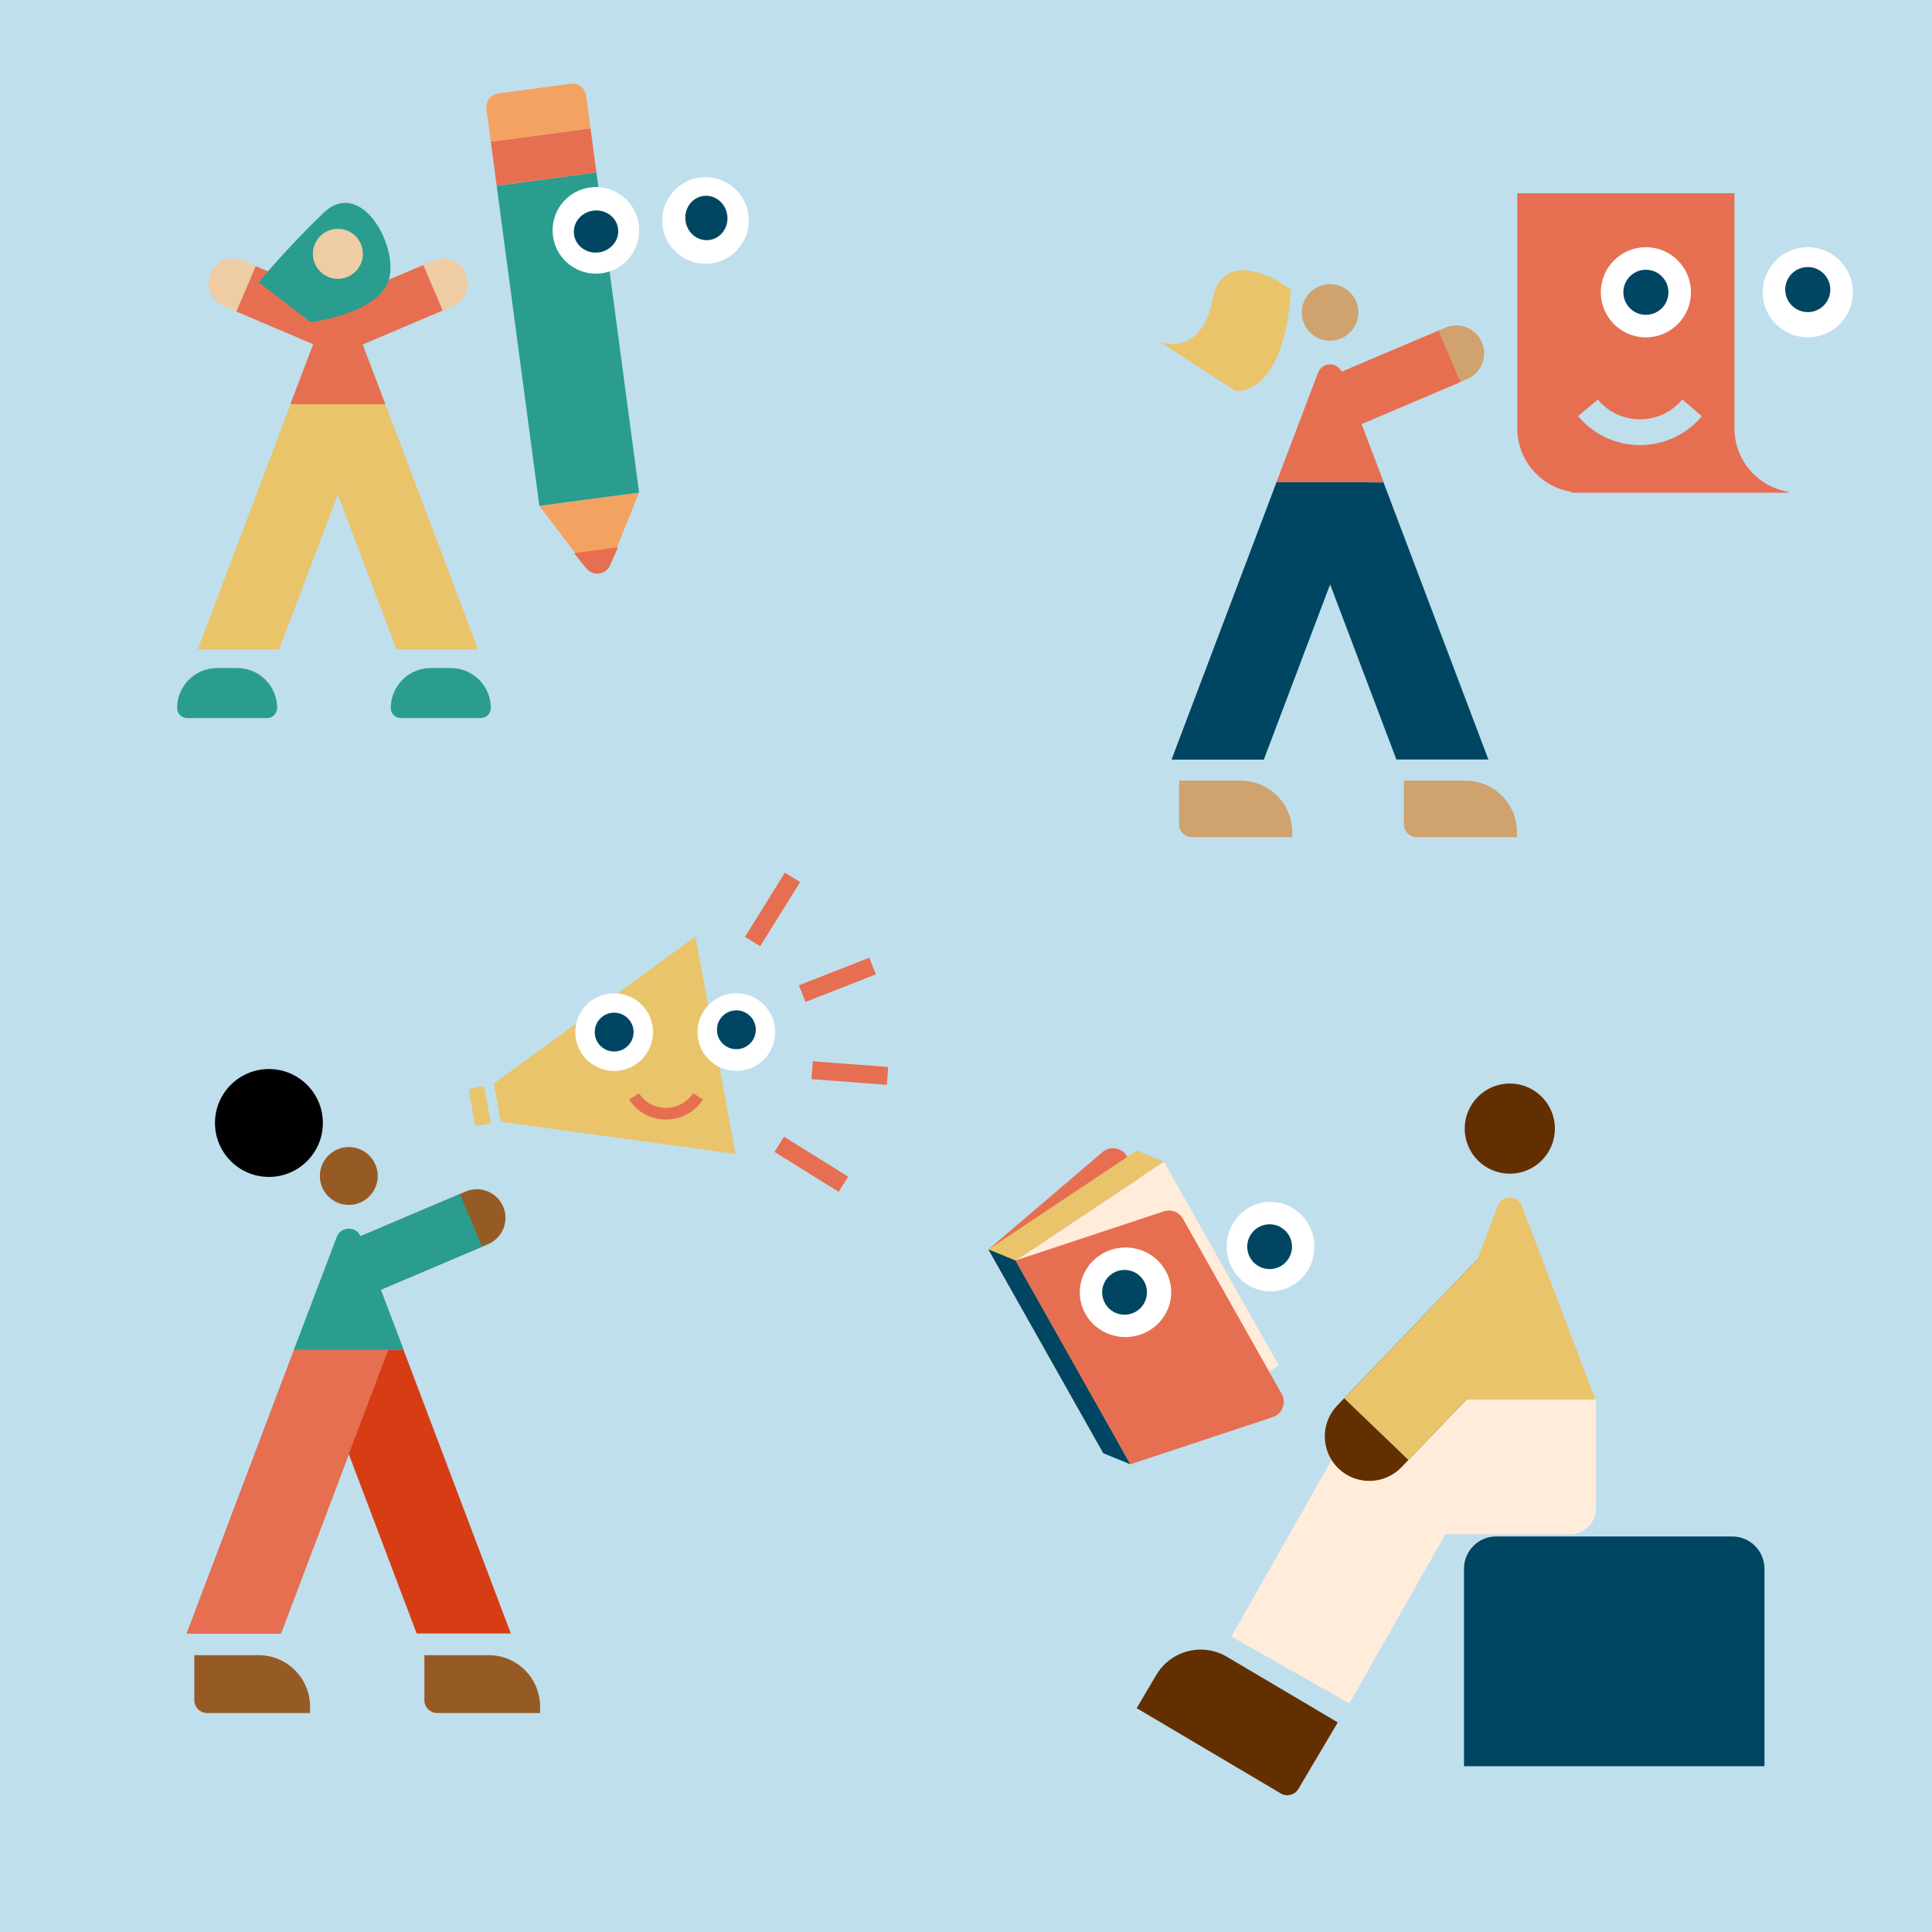
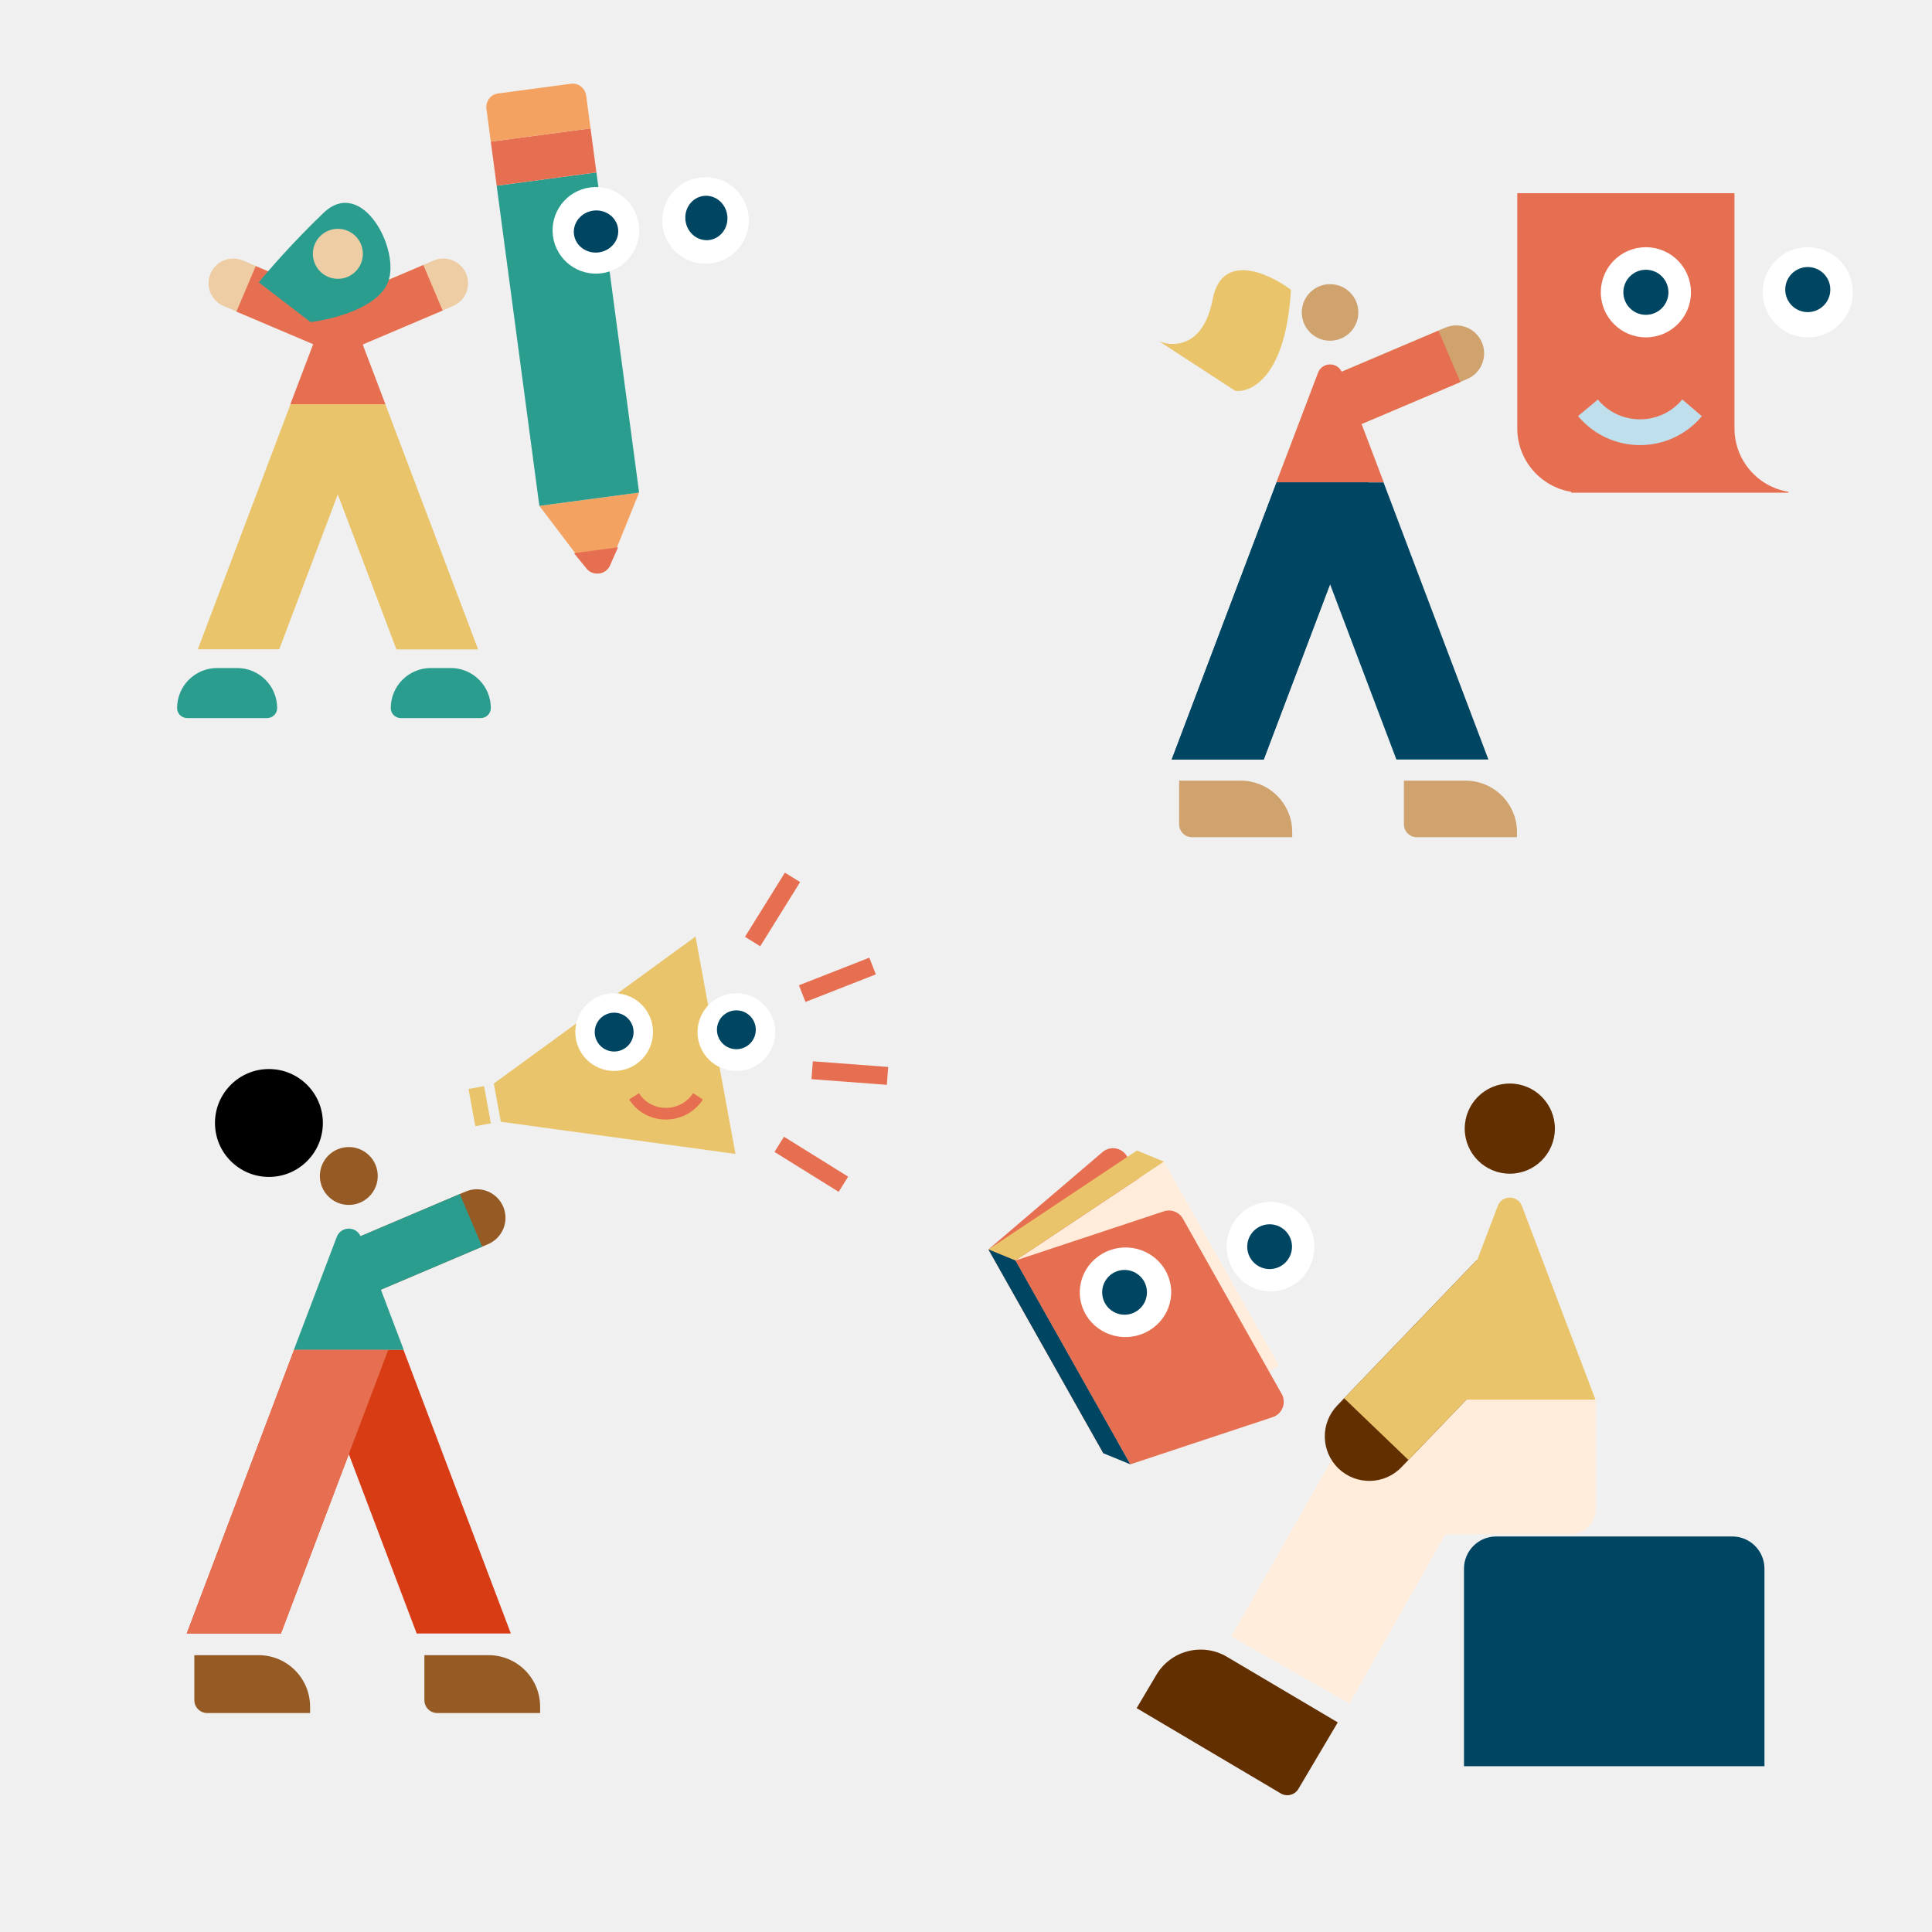
<svg xmlns="http://www.w3.org/2000/svg" width="1200" height="1200" viewBox="0 0 1200 1200" fill="none">
-   <rect width="1200" height="1200" fill="#BFDFED" />
+   <rect width="1200" height="1200" fill="none" />
  <circle cx="937.77" cy="701.001" r="28.001" fill="#622F00" />
  <path d="M830.911 1069.8L762.059 1029.06C746.849 1020.06 727.223 1025.1 718.223 1040.31L706 1060.96L795.507 1113.93C799.31 1116.18 804.216 1114.92 806.466 1111.12L830.911 1069.8Z" fill="#622F00" />
  <path d="M975.288 952.967C984.125 952.967 991.288 945.804 991.288 936.967V868.705H848.586V952.967H975.288Z" fill="#FFECDB" />
  <path d="M1095.94 1097.03H909.307V974.326C909.307 963.281 918.261 954.326 929.307 954.326H1075.94C1086.98 954.326 1095.94 963.281 1095.94 974.326V1097.03Z" fill="#004662" />
  <rect width="84.262" height="169.883" transform="matrix(-0.869662 -0.493647 -0.493647 0.869662 921.977 910.301)" fill="#FFECDB" />
  <path d="M917.279 782.646L830.561 872.998C819.982 884.021 820.342 901.532 831.364 912.111C842.386 922.69 859.898 922.33 870.477 911.308L957.195 820.955L917.279 782.646Z" fill="#622F00" />
  <path fill-rule="evenodd" clip-rule="evenodd" d="M834.877 868.5L917.274 782.649L917.446 782.815L930.292 749.009C932.906 742.132 942.635 742.132 945.249 749.009L990.972 869.334L910.761 869.334L874.793 906.81L834.877 868.5Z" fill="#E9C46A" />
  <path d="M700.013 718.252C696.922 712.77 689.596 711.471 684.809 715.557L613.932 776.053L685.295 902.642L765.411 834.26L700.013 718.252Z" fill="#E76F51" />
  <path d="M722.909 721.497L630.709 782.933L702.072 909.522L794.272 848.086L722.909 721.497Z" fill="#FFECDB" />
  <path d="M706.132 714.617L613.932 776.053L630.709 782.933L722.909 721.497L706.132 714.617Z" fill="#E9C46A" />
  <path d="M630.709 782.933L722.874 752.379C727.414 750.874 732.383 752.794 734.732 756.96L796.087 865.796C799.177 871.278 796.496 878.218 790.523 880.199L702.072 909.522L630.709 782.933Z" fill="#E76F51" />
  <path d="M613.933 776.053L630.71 782.933L702.072 909.522L685.295 902.642L613.933 776.053Z" fill="#004662" />
  <path d="M727.414 801.161C728.223 816.502 716.183 829.607 700.523 830.432C684.863 831.257 671.512 819.49 670.704 804.15C669.896 788.809 681.935 775.704 697.595 774.879C713.255 774.054 726.606 785.821 727.414 801.161Z" fill="white" />
  <path d="M712.37 801.954C712.774 809.624 706.884 816.17 699.213 816.574C691.543 816.978 684.997 811.088 684.593 803.418C684.189 795.748 690.079 789.202 697.75 788.798C705.42 788.393 711.965 794.284 712.37 801.954Z" fill="#004662" />
  <path d="M816.357 772.87C817.166 788.211 805.644 801.288 790.623 802.08C775.602 802.871 762.77 791.077 761.962 775.737C761.153 760.396 772.675 747.318 787.696 746.527C802.717 745.735 815.549 757.53 816.357 772.87Z" fill="white" />
  <path d="M802.469 773.602C802.873 781.272 796.983 787.818 789.313 788.222C781.643 788.626 775.097 782.736 774.693 775.066C774.289 767.395 780.179 760.85 787.849 760.446C795.519 760.041 802.065 765.932 802.469 773.602Z" fill="#004662" />
  <path d="M364.412 352.929C368.338 358.099 376.286 357.039 378.72 351.022L385.1 335.248L396.956 305.934L335.001 314.195L364.412 352.929Z" fill="#F4A261" />
  <path d="M308.491 115.362L370.446 107.102L396.955 305.935L335 314.195L308.491 115.362Z" fill="#2A9D8F" />
  <path d="M304.842 87.986L366.797 79.726L370.447 107.102L308.492 115.362L304.842 87.986Z" fill="#E76F51" />
  <path d="M302.138 67.708C301.51 62.993 304.698 58.677 309.261 58.069L354.694 52.011C359.257 51.403 363.465 54.733 364.093 59.448L366.797 79.726L304.842 87.986L302.138 67.708Z" fill="#F4A261" />
  <path d="M364.303 353.173C368.251 358.034 376.352 356.954 378.889 351.228L383.892 339.938L356.517 343.587L364.303 353.173Z" fill="#E76F51" />
  <path d="M396.765 139.52C398.728 154.241 388.385 167.766 373.664 169.729C358.943 171.692 345.418 161.349 343.455 146.628C341.492 131.907 351.835 118.382 366.556 116.419C381.278 114.456 394.803 124.799 396.765 139.52Z" fill="white" />
  <path d="M383.894 141.97C384.849 149.131 379.495 155.754 371.936 156.762C364.376 157.77 357.474 152.781 356.519 145.619C355.564 138.458 360.918 131.835 368.478 130.827C376.037 129.819 382.94 134.808 383.894 141.97Z" fill="#004662" />
  <path d="M464.868 133.374C466.831 148.095 456.488 161.62 441.767 163.582C427.045 165.545 413.52 155.202 411.558 140.481C409.595 125.76 419.938 112.235 434.659 110.272C449.38 108.309 462.905 118.652 464.868 133.374Z" fill="white" />
  <path d="M451.709 133.662C452.717 141.221 447.728 148.123 440.566 149.078C433.405 150.033 426.782 144.679 425.774 137.119C424.766 129.56 429.755 122.658 436.917 121.703C444.078 120.748 450.701 126.102 451.709 133.662Z" fill="#004662" />
  <path d="M210.501 187.131L150.882 161.81C143.08 158.497 134.069 162.135 130.756 169.937C127.442 177.739 131.081 186.75 138.883 190.064L198.501 215.385L210.501 187.131Z" fill="#EECCA4" />
  <rect width="56.707" height="30.696" transform="matrix(-0.920427 -0.390915 -0.390915 0.920427 211.037 187.451)" fill="#E76F51" />
  <path d="M209.746 187.131L269.365 161.81C277.167 158.497 286.178 162.135 289.491 169.937C292.805 177.739 289.166 186.75 281.364 190.064L221.746 215.384L209.746 187.131Z" fill="#EECCA4" />
  <rect x="209.21" y="187.451" width="58.38" height="30.696" transform="rotate(-23.0114 209.21 187.451)" fill="#E76F51" />
  <path d="M202.382 193.051C204.996 186.173 214.725 186.173 217.339 193.051L239.379 251.05H180.343L202.382 193.051Z" fill="#E76F51" />
  <path fill-rule="evenodd" clip-rule="evenodd" d="M122.859 403.3L180.468 251.05H239.251L296.86 403.3H246.305L209.859 306.979L173.414 403.3H122.859Z" fill="#E9C46A" />
  <path fill-rule="evenodd" clip-rule="evenodd" d="M188.699 251.05H239.252L296.86 403.3H246.306L246.307 403.3L188.699 251.05Z" fill="#E9C46A" />
  <path d="M192.825 200.023L160.741 175.401C166.089 168.733 181.596 150.779 200.846 132.313C224.91 109.23 248.973 155.396 240.952 175.401C234.535 191.406 206.194 198.484 192.825 200.023Z" fill="#2A9D8F" />
  <circle cx="209.861" cy="157.654" r="15.536" fill="#EECCA4" />
  <path d="M304.855 439.786C304.855 426.057 293.727 414.928 279.998 414.928H267.57C253.841 414.928 242.713 426.057 242.713 439.786C242.713 443.218 245.495 446 248.927 446H298.641C302.073 446 304.855 443.218 304.855 439.786Z" fill="#2A9D8F" />
  <path d="M172.143 439.786C172.143 426.057 161.014 414.928 147.285 414.928H134.857C121.129 414.928 110 426.057 110 439.786C110 443.218 112.782 446 116.214 446H165.928C169.36 446 172.143 443.218 172.143 439.786Z" fill="#2A9D8F" />
  <path d="M825.402 234.207L897.693 203.504C906.512 199.758 916.698 203.871 920.443 212.69C924.189 221.509 920.076 231.694 911.257 235.44L838.966 266.143L825.402 234.207Z" fill="#CFA26E" />
  <path d="M824.796 234.569L893.485 205.396L907.048 237.332L838.36 266.505L824.796 234.569Z" fill="#E76F51" />
  <path d="M808.563 194.068C808.563 203.767 816.425 211.629 826.124 211.629C835.822 211.629 843.685 203.767 843.685 194.068C843.685 184.37 835.822 176.507 826.124 176.507C816.425 176.507 808.563 184.37 808.563 194.068Z" fill="#CFA26E" />
  <path d="M833.602 231.514C830.989 224.637 821.259 224.637 818.646 231.514L792.758 299.638H859.489L833.602 231.514Z" fill="#E76F51" />
  <path fill-rule="evenodd" clip-rule="evenodd" d="M924.465 471.734L859.348 299.639H792.902L727.784 471.734H784.928L826.125 362.857L867.321 471.734H924.465Z" fill="#004662" />
  <path fill-rule="evenodd" clip-rule="evenodd" d="M826.125 362.857L784.928 471.734H727.784L792.901 299.639H850.045L826.125 362.857Z" fill="#004662" />
  <path d="M732.385 484.878H770.628C788.301 484.878 802.628 499.205 802.628 516.878V520H740.385C735.966 520 732.385 516.418 732.385 512V484.878Z" fill="#CFA26E" />
  <path d="M871.991 484.878H910.234C927.907 484.878 942.234 499.205 942.234 516.878V520H879.991C875.573 520 871.991 516.418 871.991 512V484.878Z" fill="#CFA26E" />
  <path d="M753.201 185.956C758.856 156.26 787.973 169.6 801.824 179.983C798.74 233.571 777.406 244.124 767.124 242.702L720 211.982C728.711 215.68 747.546 215.652 753.201 185.956Z" fill="#E9C46A" />
  <path fill-rule="evenodd" clip-rule="evenodd" d="M975.933 306L1110.84 306V305.479C1091.83 302.386 1077.31 285.888 1077.31 266V120H942.405V266C942.405 285.888 956.919 302.386 975.933 305.479V306Z" fill="#E76F51" />
  <path d="M1050.29 181.545C1050.29 197.009 1037.76 209.545 1022.29 209.545C1006.83 209.545 994.293 197.009 994.293 181.545C994.293 166.081 1006.83 153.545 1022.29 153.545C1037.76 153.545 1050.29 166.081 1050.29 181.545Z" fill="white" />
  <path d="M1036.29 181.545C1036.29 189.277 1030.02 195.545 1022.29 195.545C1014.56 195.545 1008.29 189.277 1008.29 181.545C1008.29 173.813 1014.56 167.545 1022.29 167.545C1030.02 167.545 1036.29 173.813 1036.29 181.545Z" fill="#004662" />
  <path d="M1150.84 181.545C1150.84 197.009 1138.31 209.545 1122.84 209.545C1107.38 209.545 1094.84 197.009 1094.84 181.545C1094.84 166.081 1107.38 153.545 1122.84 153.545C1138.31 153.545 1150.84 166.081 1150.84 181.545Z" fill="white" />
  <path d="M1136.84 179.865C1136.84 187.597 1130.57 193.865 1122.84 193.865C1115.11 193.865 1108.84 187.597 1108.84 179.865C1108.84 172.133 1115.11 165.865 1122.84 165.865C1130.57 165.865 1136.84 172.133 1136.84 179.865Z" fill="#004662" />
  <path fill-rule="evenodd" clip-rule="evenodd" d="M1057.05 258.509L1056.72 258.901C1036.57 282.494 1000.03 282.272 980.165 258.435L992.457 248.192C1005.97 264.414 1030.84 264.565 1044.55 248.509L1044.89 248.117L1057.05 258.509Z" fill="#BFDFED" />
  <path d="M215.288 771.505L289.274 740.083C298.3 736.249 308.724 740.459 312.558 749.484C316.391 758.51 312.182 768.934 303.156 772.768L229.17 804.19L215.288 771.505Z" fill="#965B24" />
  <rect x="215.286" y="771.501" width="76.377" height="35.511" transform="rotate(-23.0114 215.286 771.501)" fill="#2A9D8F" />
  <circle r="17.973" transform="matrix(-1 0 0 1 216.647 730.426)" fill="#965B24" />
  <path d="M224.124 768.289C221.511 761.411 211.781 761.411 209.168 768.289L182.498 838.471H250.794L224.124 768.289Z" fill="#2A9D8F" />
  <path fill-rule="evenodd" clip-rule="evenodd" d="M317.293 1014.6L250.649 838.472H182.645L116.001 1014.6H174.484L216.647 903.173L258.809 1014.6H317.293Z" fill="#D73C15" />
  <path fill-rule="evenodd" clip-rule="evenodd" d="M174.483 1014.6H116L182.644 838.472H241.127L174.483 1014.6Z" fill="#E76F51" />
  <path d="M120.708 1028.05H160.598C178.271 1028.05 192.598 1042.38 192.598 1060.05V1064H128.708C124.29 1064 120.708 1060.42 120.708 1056V1028.05Z" fill="#965B24" />
  <path d="M263.589 1028.05H303.479C321.152 1028.05 335.479 1042.38 335.479 1060.05V1064H271.589C267.171 1064 263.589 1060.42 263.589 1056V1028.05Z" fill="#965B24" />
  <circle cx="167.032" cy="697.505" r="33.505" fill="black" />
  <path d="M462.725 581.868L487.515 542L496.968 547.878L472.178 587.746L462.725 581.868Z" fill="#E76F51" />
  <path d="M504.856 659.182L551.67 662.713L550.833 673.814L504.019 670.282L504.856 659.182Z" fill="#E76F51" />
  <path d="M496.237 611.967L539.946 594.834L544.009 605.198L500.3 622.331L496.237 611.967Z" fill="#E76F51" />
  <path d="M486.938 706.025L526.797 730.828L520.916 740.28L481.056 715.476L486.938 706.025Z" fill="#E76F51" />
  <path d="M311.081 696.746L306.715 673.007L431.988 581.705L456.822 716.725L311.081 696.746Z" fill="#E9C46A" />
  <path fill-rule="evenodd" clip-rule="evenodd" d="M436.568 682.949C425.809 699.405 401.424 699.601 390.78 682.915L396.885 679.021C404.631 691.165 422.554 691.152 430.508 678.987L436.568 682.949Z" fill="#E76F51" />
  <path d="M291 676.404L300.656 674.628L304.902 697.718L295.246 699.494L291 676.404Z" fill="#E9C46A" />
  <path d="M405.592 641.059C405.592 654.386 394.788 665.19 381.461 665.19C368.134 665.19 357.33 654.386 357.33 641.059C357.33 627.731 368.134 616.927 381.461 616.927C394.788 616.927 405.592 627.731 405.592 641.059Z" fill="white" />
  <path d="M393.527 641.059C393.527 647.722 388.125 653.124 381.461 653.124C374.797 653.124 369.396 647.722 369.396 641.059C369.396 634.395 374.797 628.993 381.461 628.993C388.125 628.993 393.527 634.395 393.527 641.059Z" fill="#004662" />
  <path d="M481.502 641.059C481.502 654.386 470.699 665.19 457.371 665.19C444.044 665.19 433.24 654.386 433.24 641.059C433.24 627.731 444.044 616.927 457.371 616.927C470.699 616.927 481.502 627.731 481.502 641.059Z" fill="white" />
  <path d="M469.438 639.611C469.438 646.274 464.036 651.676 457.372 651.676C450.709 651.676 445.307 646.274 445.307 639.611C445.307 632.947 450.709 627.545 457.372 627.545C464.036 627.545 469.438 632.947 469.438 639.611Z" fill="#004662" />
</svg>
